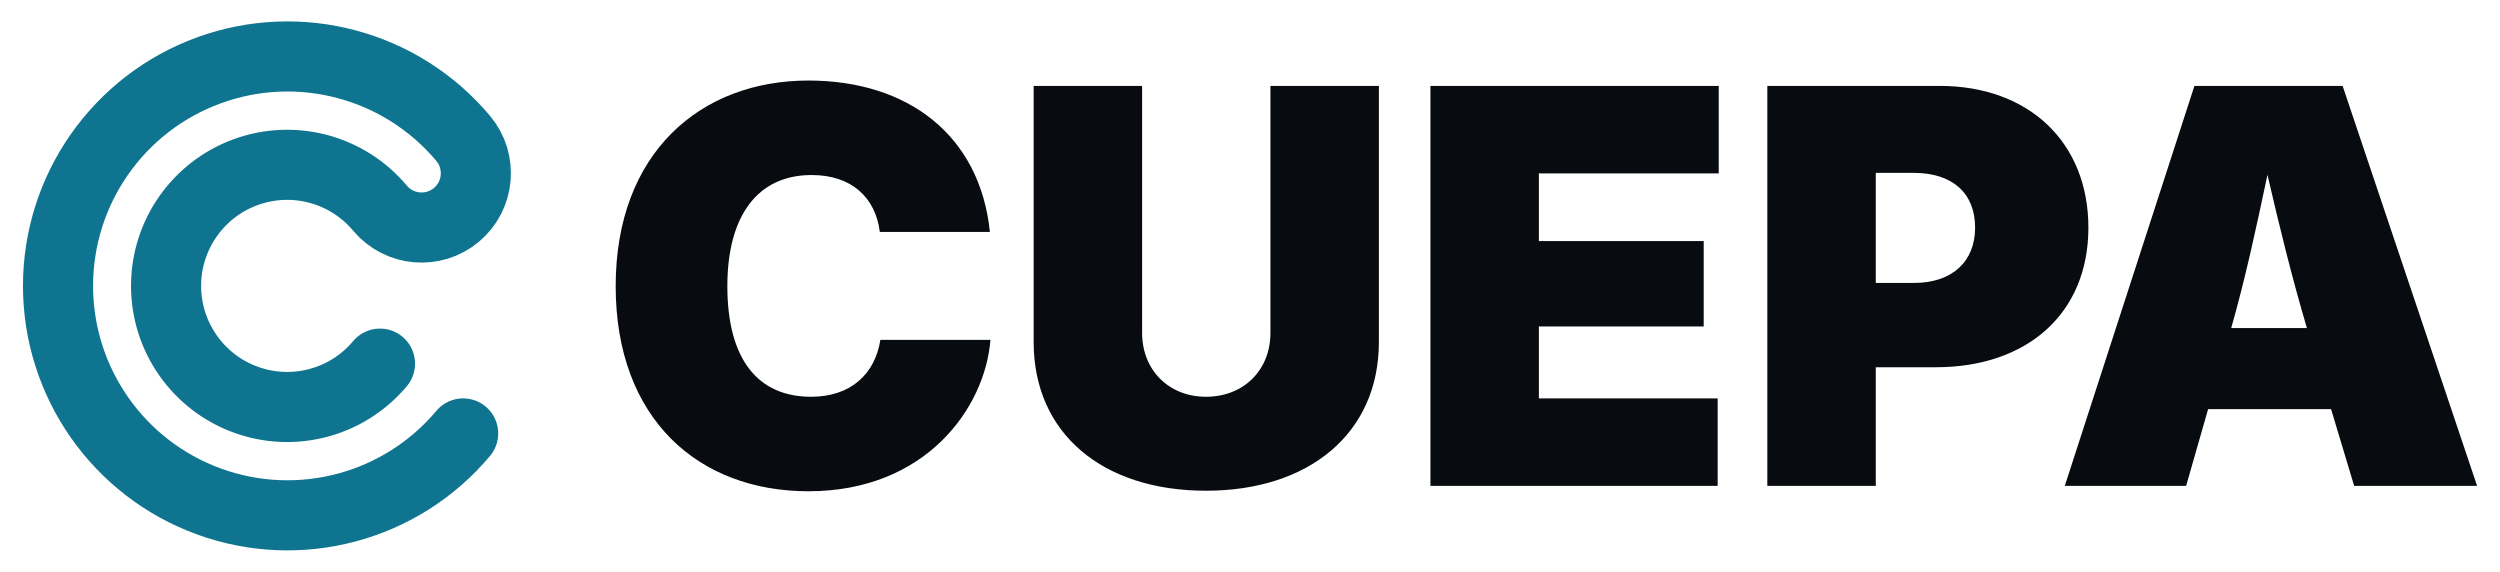
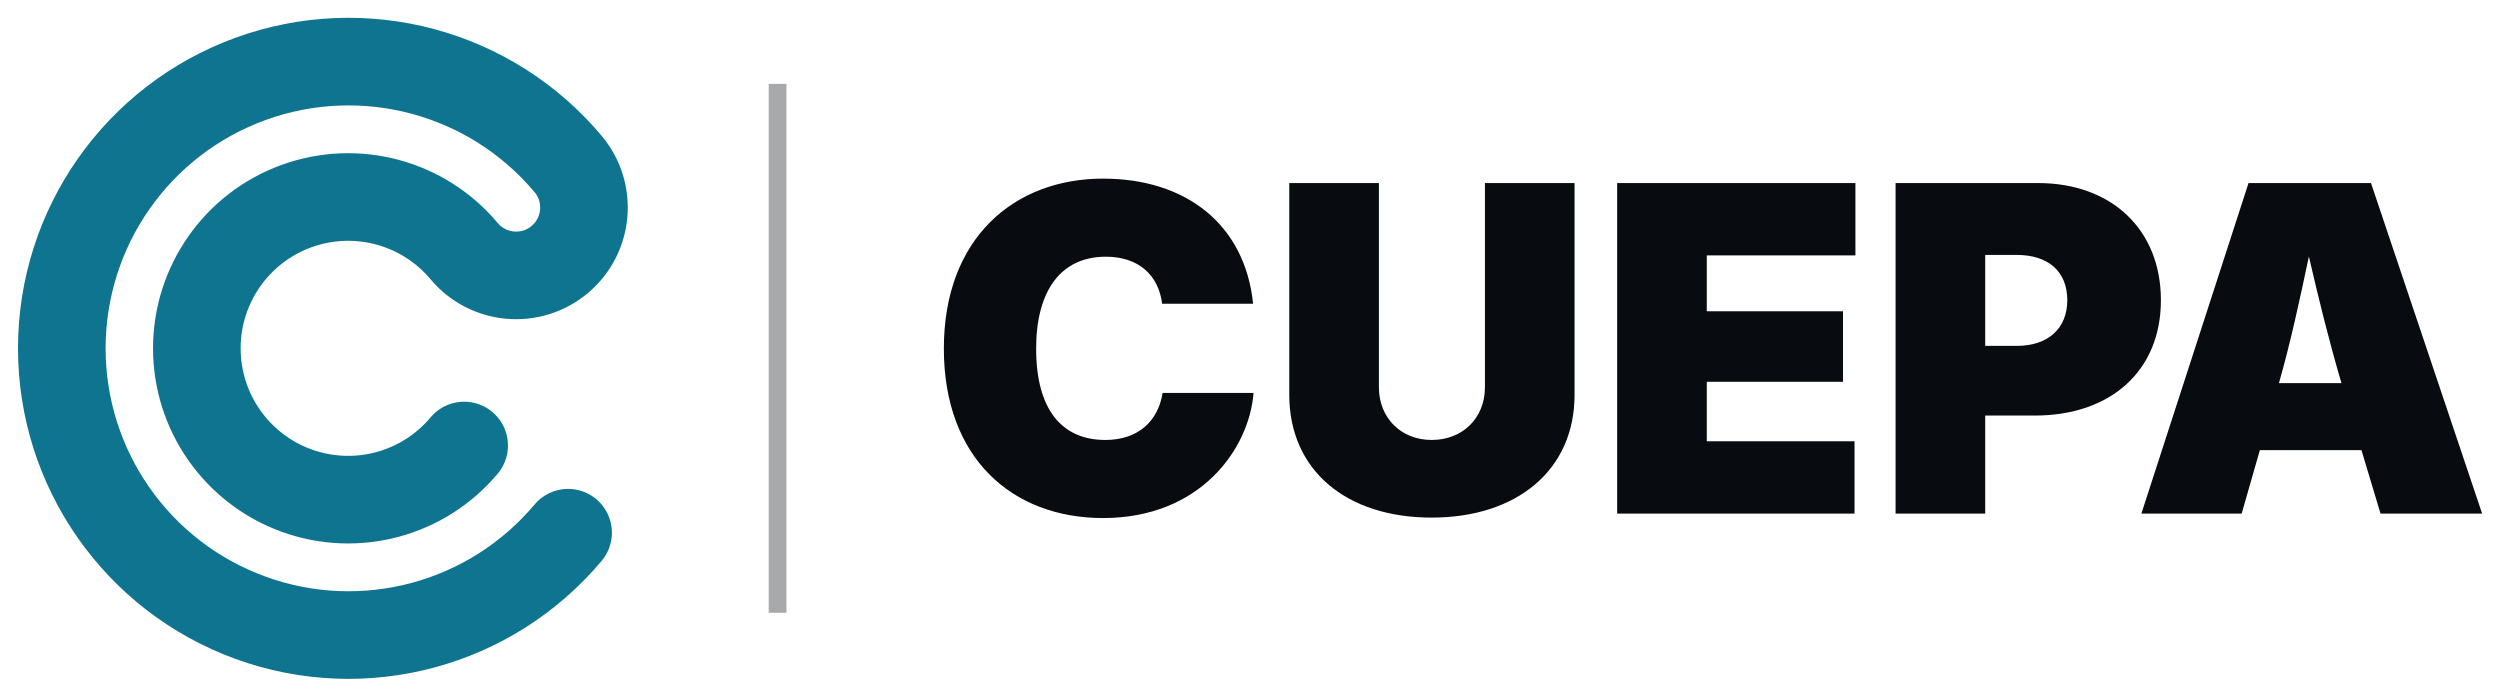
- <svg xmlns="http://www.w3.org/2000/svg" viewBox="-80 -1810 9303 2130" width="2326" height="532">
-   <g transform="translate(-201.8,-1932.0) scale(11.87)">
+ <svg xmlns="http://www.w3.org/2000/svg" viewBox="-80 -2315 11269 3140" width="2817" height="785">
+   <g transform="translate(-305.1,-2540.0) scale(17.95)">
    <path d="M155.2 146.3 A72 72 0 1 1 155.2 53.7 A17 17 0 0 1 129.1 75.6 A38 38 0 1 0 129.1 124.4" fill="none" stroke="#0E7490" stroke-width="22" stroke-linecap="round" />
  </g>
-   <path transform="translate(2138.6,0)" d="M788 20C1225 20 1446 -290 1466 -544H1056C1036 -417 946 -332 798 -332C600 -332 486 -471 486 -744C486 -1004 597 -1158 800 -1158C950 -1158 1038 -1073 1054 -946H1464C1427 -1306 1159 -1510 788 -1510C387 -1510 70 -1242 70 -744C70 -249 379 20 788 20ZM2269 18C2652 18 2913 -195 2913 -536V-1490H2509V-570C2509 -431 2409 -332 2269 -332C2131 -332 2031 -431 2031 -570V-1490H1627V-536C1627 -195 1884 18 2269 18ZM3105 0H4175V-326H3509V-594H4123V-912H3509V-1164H4179V-1490H3105ZM4360 0H4764V-442H4988C5328 -442 5556 -642 5556 -962C5556 -1280 5334 -1490 5002 -1490H4360ZM4764 -756V-1166H4906C5049 -1166 5134 -1091 5134 -962C5134 -836 5049 -756 4906 -756ZM5468 0H5920L6002 -286H6460L6546 0H7004L6503 -1490H5951ZM6088 -588C6140 -770 6182 -964 6223 -1159C6268 -964 6316 -770 6370 -588Z" fill="#080B0F" />
+   <rect x="3385" y="-1937" width="80" height="2384" fill="#080B0F" fill-opacity=".35" />
+   <path transform="translate(4104.5,0)" d="M788 20C1225 20 1446 -290 1466 -544H1056C1036 -417 946 -332 798 -332C600 -332 486 -471 486 -744C486 -1004 597 -1158 800 -1158C950 -1158 1038 -1073 1054 -946H1464C1427 -1306 1159 -1510 788 -1510C387 -1510 70 -1242 70 -744C70 -249 379 20 788 20ZM2269 18C2652 18 2913 -195 2913 -536V-1490H2509V-570C2509 -431 2409 -332 2269 -332C2131 -332 2031 -431 2031 -570V-1490H1627V-536C1627 -195 1884 18 2269 18ZM3105 0H4175V-326H3509V-594H4123V-912H3509V-1164H4179V-1490H3105ZM4360 0H4764V-442H4988C5328 -442 5556 -642 5556 -962C5556 -1280 5334 -1490 5002 -1490H4360ZM4764 -756V-1166H4906C5049 -1166 5134 -1091 5134 -962C5134 -836 5049 -756 4906 -756ZM5468 0H5920L6002 -286H6460L6546 0H7004L6503 -1490H5951ZM6088 -588C6140 -770 6182 -964 6223 -1159C6268 -964 6316 -770 6370 -588Z" fill="#080B0F" />
</svg>
